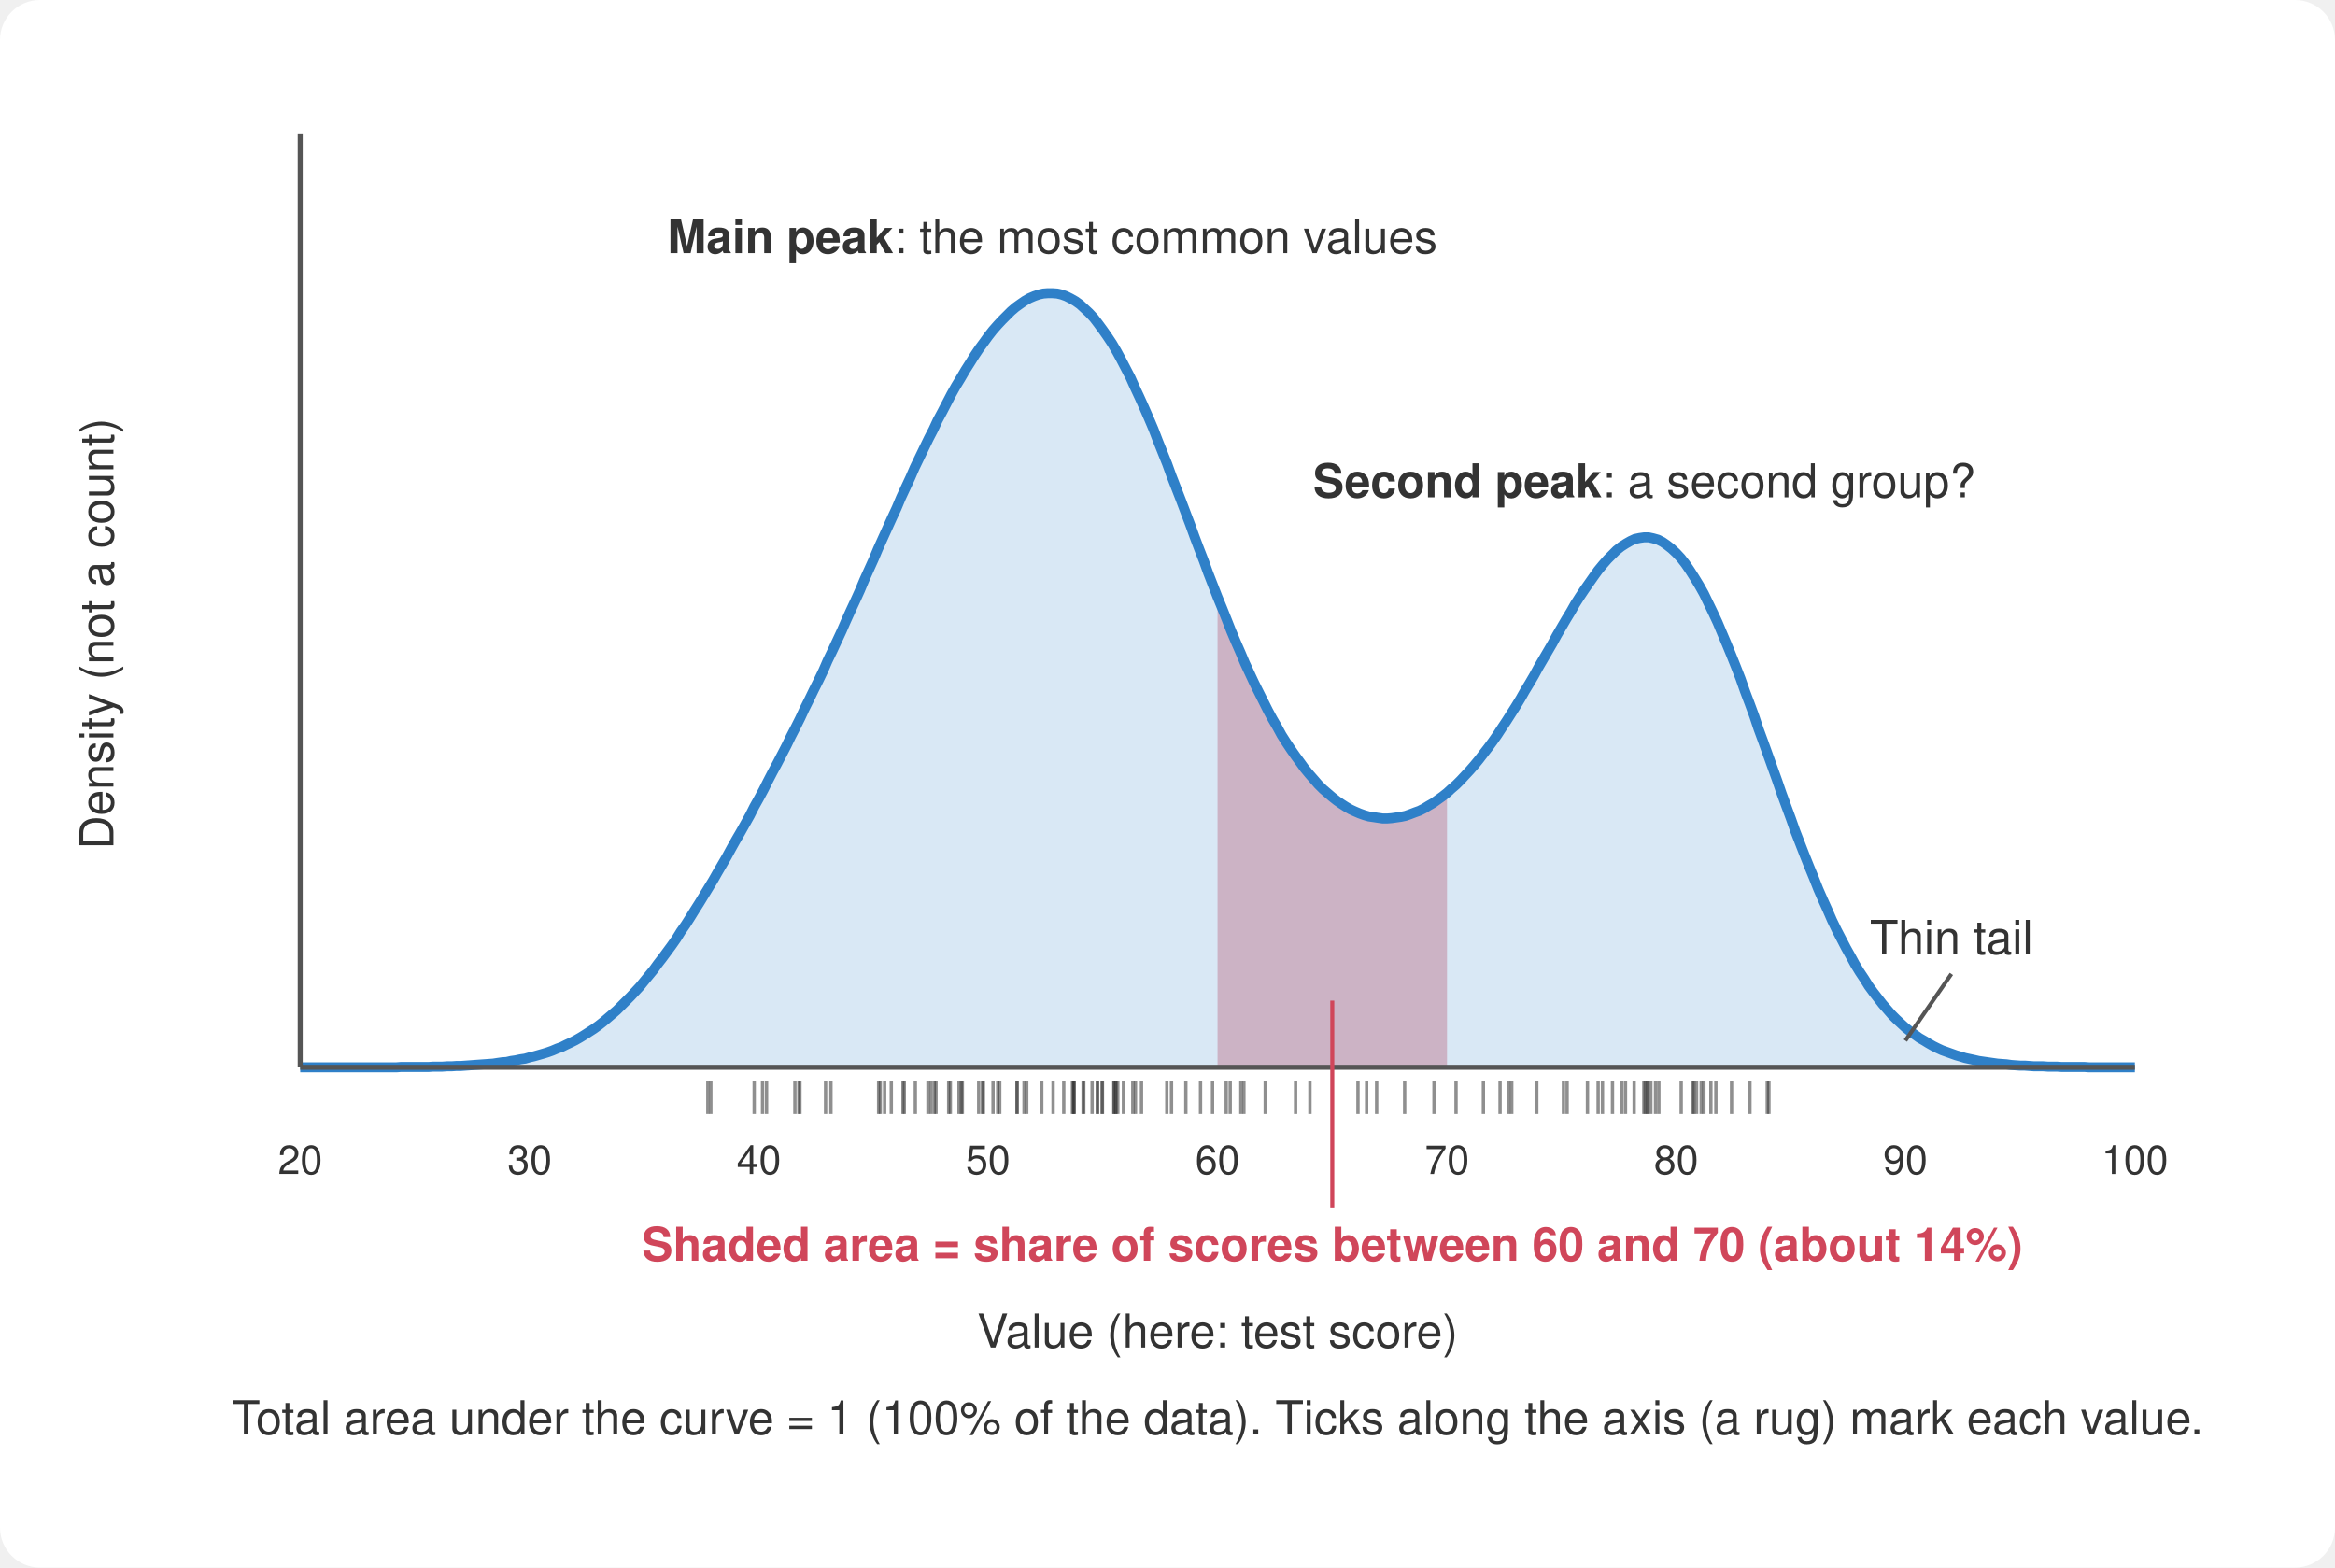
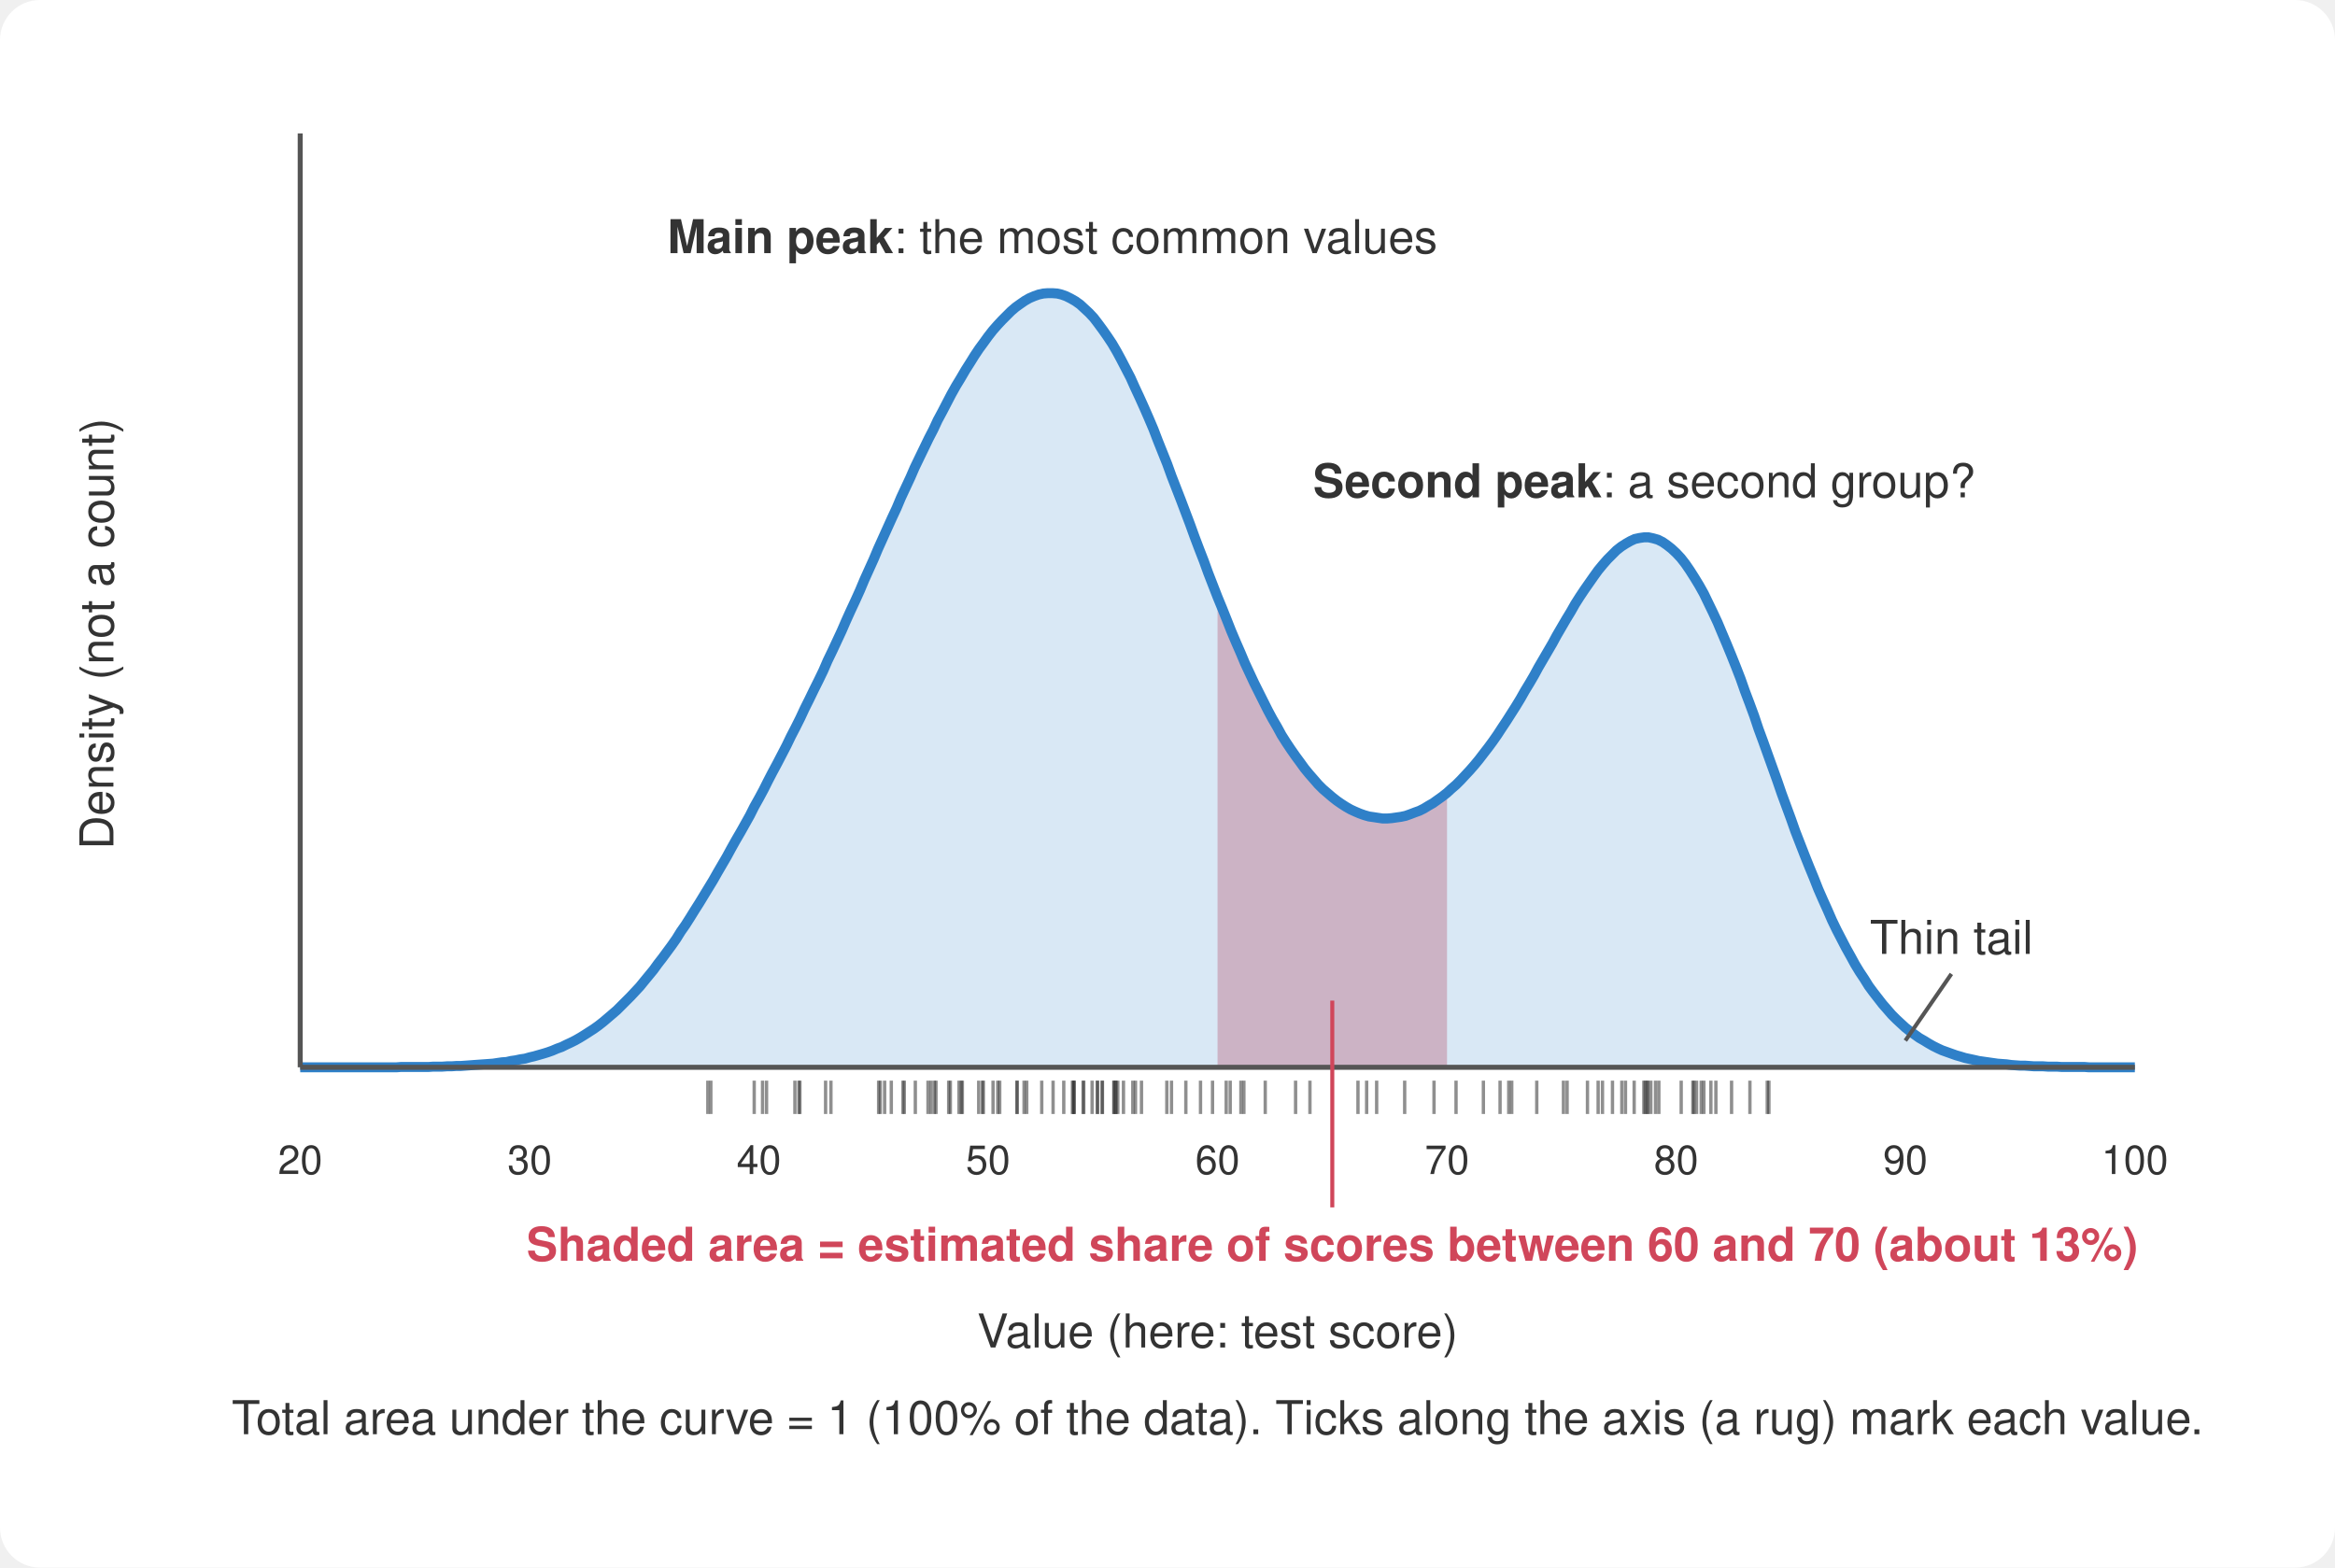
<svg xmlns="http://www.w3.org/2000/svg" viewBox="0 0 700 470" width="700" height="470" role="img" aria-labelledby="title desc" font-family="Helvetica, Arial, sans-serif" font-size="14">
  <rect width="700" height="470" rx="12" fill="#ffffff" />
  <path d="M365.0,320.0 L365.0,179.0 L366.4,182.4 L367.8,185.9 L369.1,189.2 L370.5,192.5 L371.9,195.7 L373.2,198.8 L374.6,201.8 L376.0,204.8 L377.4,207.6 L378.8,210.4 L380.1,213.0 L381.5,215.6 L382.9,218.0 L384.2,220.4 L385.6,222.6 L387.0,224.7 L388.4,226.7 L389.8,228.6 L391.1,230.4 L392.5,232.1 L393.9,233.7 L395.2,235.2 L396.6,236.6 L398.0,237.8 L399.4,239.0 L400.8,240.1 L402.1,241.0 L403.5,241.9 L404.9,242.7 L406.2,243.3 L407.6,243.9 L409.0,244.4 L410.4,244.8 L411.8,245.0 L413.1,245.2 L414.5,245.4 L415.9,245.4 L417.2,245.3 L418.6,245.1 L420.0,244.9 L421.4,244.6 L422.8,244.1 L424.1,243.6 L425.5,243.1 L426.9,242.4 L428.2,241.6 L429.6,240.8 L431.0,239.8 L432.4,238.8 L433.8,237.7 L433.8,320.0 Z" fill="#d0465a" fill-opacity="0.35" />
  <path d="M90.0,320.0 L90.0,320.0 L91.4,320.0 L92.7,320.0 L94.1,320.0 L95.5,320.0 L96.9,320.0 L98.2,320.0 L99.6,320.0 L101.0,320.0 L102.4,320.0 L103.8,320.0 L105.1,320.0 L106.5,320.0 L107.9,320.0 L109.2,320.0 L110.6,320.0 L112.0,320.0 L113.4,320.0 L114.8,320.0 L116.1,320.0 L117.5,320.0 L118.9,320.0 L120.2,319.9 L121.6,319.9 L123.0,319.9 L124.4,319.9 L125.8,319.9 L127.1,319.9 L128.5,319.9 L129.9,319.8 L131.2,319.8 L132.6,319.8 L134.0,319.7 L135.4,319.7 L136.8,319.6 L138.1,319.6 L139.5,319.5 L140.9,319.4 L142.2,319.3 L143.6,319.2 L145.0,319.1 L146.4,319.0 L147.8,318.9 L149.1,318.7 L150.5,318.5 L151.9,318.4 L153.2,318.1 L154.6,317.9 L156.0,317.6 L157.4,317.4 L158.8,317.0 L160.1,316.7 L161.5,316.3 L162.9,315.9 L164.2,315.5 L165.6,315.0 L167.0,314.4 L168.4,313.9 L169.8,313.2 L171.1,312.6 L172.5,311.9 L173.9,311.1 L175.2,310.3 L176.6,309.4 L178.0,308.5 L179.4,307.5 L180.8,306.4 L182.1,305.3 L183.5,304.1 L184.9,302.9 L186.2,301.6 L187.6,300.2 L189.0,298.8 L190.4,297.3 L191.8,295.8 L193.1,294.2 L194.5,292.5 L195.9,290.8 L197.2,289.0 L198.6,287.2 L200.0,285.3 L201.4,283.4 L202.8,281.4 L204.1,279.3 L205.5,277.3 L206.9,275.1 L208.2,273.0 L209.6,270.8 L211.0,268.5 L212.4,266.2 L213.8,263.9 L215.1,261.6 L216.5,259.2 L217.9,256.8 L219.2,254.4 L220.6,251.9 L222.0,249.5 L223.4,247.0 L224.8,244.5 L226.1,241.9 L227.5,239.4 L228.9,236.8 L230.2,234.2 L231.6,231.5 L233.0,228.9 L234.4,226.2 L235.8,223.5 L237.1,220.8 L238.5,218.1 L239.9,215.3 L241.2,212.5 L242.6,209.7 L244.0,206.8 L245.4,204.0 L246.8,201.1 L248.1,198.1 L249.5,195.2 L250.9,192.2 L252.3,189.2 L253.6,186.2 L255.0,183.1 L256.4,180.1 L257.8,177.0 L259.1,173.9 L260.5,170.8 L261.9,167.7 L263.2,164.6 L264.6,161.5 L266.0,158.4 L267.4,155.3 L268.8,152.3 L270.1,149.2 L271.5,146.2 L272.9,143.2 L274.2,140.2 L275.6,137.3 L277.0,134.4 L278.4,131.5 L279.8,128.8 L281.1,126.0 L282.5,123.4 L283.9,120.7 L285.2,118.2 L286.6,115.7 L288.0,113.4 L289.4,111.0 L290.8,108.8 L292.1,106.7 L293.5,104.6 L294.9,102.7 L296.2,100.9 L297.6,99.1 L299.0,97.5 L300.4,96.0 L301.8,94.6 L303.1,93.3 L304.5,92.1 L305.9,91.1 L307.2,90.2 L308.6,89.4 L310.0,88.8 L311.4,88.3 L312.8,88.0 L314.1,87.9 L315.5,87.9 L316.9,88.0 L318.2,88.3 L319.6,88.8 L321.0,89.5 L322.4,90.3 L323.8,91.3 L325.1,92.5 L326.5,93.8 L327.9,95.3 L329.2,97.0 L330.6,98.9 L332.0,100.9 L333.4,103.0 L334.8,105.4 L336.1,107.8 L337.5,110.5 L338.9,113.2 L340.2,116.1 L341.6,119.1 L343.0,122.2 L344.4,125.4 L345.8,128.7 L347.1,132.1 L348.5,135.6 L349.9,139.1 L351.2,142.7 L352.6,146.3 L354.0,149.9 L355.4,153.6 L356.8,157.3 L358.1,160.9 L359.5,164.6 L360.9,168.2 L362.2,171.8 L363.6,175.4 L365.0,179.0 L366.4,182.4 L367.8,185.9 L369.1,189.2 L370.5,192.5 L371.9,195.7 L373.2,198.8 L374.6,201.8 L376.0,204.8 L377.4,207.6 L378.8,210.4 L380.1,213.0 L381.5,215.6 L382.9,218.0 L384.2,220.4 L385.6,222.6 L387.0,224.7 L388.4,226.7 L389.8,228.6 L391.1,230.4 L392.5,232.1 L393.9,233.7 L395.2,235.2 L396.6,236.6 L398.0,237.8 L399.4,239.0 L400.8,240.1 L402.1,241.0 L403.5,241.9 L404.9,242.7 L406.2,243.3 L407.6,243.9 L409.0,244.4 L410.4,244.8 L411.8,245.0 L413.1,245.2 L414.5,245.4 L415.9,245.4 L417.2,245.3 L418.6,245.1 L420.0,244.9 L421.4,244.6 L422.8,244.1 L424.1,243.6 L425.5,243.1 L426.9,242.4 L428.2,241.6 L429.6,240.8 L431.0,239.8 L432.4,238.8 L433.8,237.7 L435.1,236.5 L436.5,235.3 L437.9,233.9 L439.2,232.5 L440.6,231.0 L442.0,229.4 L443.4,227.7 L444.7,226.0 L446.1,224.2 L447.5,222.3 L448.9,220.3 L450.2,218.3 L451.6,216.2 L453.0,214.0 L454.4,211.8 L455.8,209.5 L457.1,207.2 L458.5,204.9 L459.9,202.5 L461.2,200.1 L462.6,197.7 L464.0,195.3 L465.4,192.9 L466.7,190.5 L468.1,188.1 L469.5,185.7 L470.9,183.4 L472.2,181.1 L473.6,178.9 L475.0,176.8 L476.4,174.8 L477.8,172.8 L479.1,171.0 L480.5,169.3 L481.9,167.7 L483.3,166.3 L484.6,165.0 L486.0,163.9 L487.4,163.0 L488.8,162.2 L490.1,161.6 L491.5,161.3 L492.9,161.1 L494.2,161.1 L495.6,161.4 L497.0,161.8 L498.4,162.5 L499.7,163.4 L501.1,164.5 L502.5,165.8 L503.9,167.3 L505.3,169.1 L506.6,171.0 L508.0,173.2 L509.4,175.5 L510.8,178.0 L512.1,180.7 L513.5,183.6 L514.9,186.6 L516.2,189.7 L517.6,193.0 L519.0,196.4 L520.4,199.9 L521.8,203.5 L523.1,207.2 L524.5,210.9 L525.9,214.7 L527.2,218.6 L528.6,222.4 L530.0,226.3 L531.4,230.2 L532.8,234.1 L534.1,237.9 L535.5,241.7 L536.9,245.5 L538.2,249.2 L539.6,252.8 L541.0,256.4 L542.4,259.9 L543.8,263.3 L545.1,266.6 L546.5,269.8 L547.9,272.9 L549.2,275.9 L550.6,278.8 L552.0,281.5 L553.4,284.2 L554.8,286.7 L556.1,289.1 L557.5,291.4 L558.9,293.5 L560.2,295.6 L561.6,297.5 L563.0,299.3 L564.4,301.1 L565.8,302.7 L567.1,304.2 L568.5,305.6 L569.9,306.9 L571.2,308.1 L572.6,309.2 L574.0,310.2 L575.4,311.2 L576.8,312.0 L578.1,312.8 L579.5,313.6 L580.9,314.3 L582.2,314.9 L583.6,315.4 L585.0,315.9 L586.4,316.4 L587.8,316.8 L589.1,317.2 L590.5,317.5 L591.9,317.8 L593.2,318.1 L594.6,318.3 L596.0,318.5 L597.4,318.7 L598.8,318.9 L600.1,319.0 L601.5,319.1 L602.9,319.3 L604.2,319.4 L605.6,319.5 L607.0,319.5 L608.4,319.6 L609.8,319.7 L611.1,319.7 L612.5,319.7 L613.9,319.8 L615.2,319.8 L616.6,319.8 L618.0,319.9 L619.4,319.9 L620.8,319.9 L622.1,319.9 L623.5,319.9 L624.9,319.9 L626.2,320.0 L627.6,320.0 L629.0,320.0 L630.4,320.0 L631.8,320.0 L633.1,320.0 L634.5,320.0 L635.9,320.0 L637.2,320.0 L638.6,320.0 L640.0,320.0 L640.0,320.0 Z" fill="#2f80c8" fill-opacity="0.18" />
  <path d="M90.0,320.0 L91.4,320.0 L92.7,320.0 L94.1,320.0 L95.5,320.0 L96.9,320.0 L98.2,320.0 L99.6,320.0 L101.0,320.0 L102.4,320.0 L103.8,320.0 L105.1,320.0 L106.5,320.0 L107.9,320.0 L109.2,320.0 L110.6,320.0 L112.0,320.0 L113.4,320.0 L114.8,320.0 L116.1,320.0 L117.5,320.0 L118.9,320.0 L120.2,319.9 L121.6,319.9 L123.0,319.9 L124.4,319.9 L125.8,319.9 L127.1,319.9 L128.5,319.9 L129.9,319.8 L131.2,319.8 L132.6,319.8 L134.0,319.7 L135.4,319.7 L136.8,319.6 L138.1,319.6 L139.5,319.5 L140.9,319.4 L142.2,319.3 L143.6,319.2 L145.0,319.1 L146.4,319.0 L147.8,318.9 L149.1,318.7 L150.5,318.5 L151.9,318.4 L153.2,318.1 L154.6,317.9 L156.0,317.6 L157.4,317.4 L158.8,317.0 L160.1,316.7 L161.5,316.3 L162.9,315.9 L164.2,315.5 L165.6,315.0 L167.0,314.4 L168.4,313.9 L169.8,313.2 L171.1,312.6 L172.5,311.9 L173.9,311.1 L175.2,310.3 L176.6,309.4 L178.0,308.5 L179.4,307.5 L180.8,306.4 L182.1,305.3 L183.5,304.1 L184.9,302.9 L186.2,301.6 L187.6,300.2 L189.0,298.8 L190.4,297.3 L191.8,295.8 L193.1,294.2 L194.5,292.5 L195.9,290.8 L197.2,289.0 L198.6,287.2 L200.0,285.3 L201.4,283.4 L202.8,281.4 L204.1,279.3 L205.5,277.3 L206.9,275.1 L208.2,273.0 L209.6,270.8 L211.0,268.5 L212.4,266.2 L213.8,263.9 L215.1,261.6 L216.5,259.2 L217.9,256.8 L219.2,254.4 L220.6,251.9 L222.0,249.5 L223.4,247.0 L224.8,244.5 L226.1,241.9 L227.5,239.4 L228.9,236.8 L230.2,234.2 L231.6,231.5 L233.0,228.9 L234.4,226.2 L235.8,223.5 L237.1,220.8 L238.5,218.1 L239.9,215.3 L241.2,212.5 L242.6,209.7 L244.0,206.8 L245.4,204.0 L246.8,201.1 L248.1,198.1 L249.5,195.2 L250.9,192.2 L252.3,189.2 L253.6,186.2 L255.0,183.1 L256.4,180.1 L257.8,177.0 L259.1,173.9 L260.5,170.8 L261.9,167.7 L263.2,164.6 L264.6,161.5 L266.0,158.4 L267.4,155.3 L268.8,152.3 L270.1,149.2 L271.5,146.2 L272.9,143.2 L274.2,140.2 L275.6,137.3 L277.0,134.4 L278.4,131.5 L279.8,128.8 L281.1,126.0 L282.5,123.4 L283.9,120.7 L285.2,118.2 L286.6,115.7 L288.0,113.4 L289.4,111.0 L290.8,108.8 L292.1,106.7 L293.5,104.6 L294.9,102.7 L296.2,100.9 L297.6,99.1 L299.0,97.5 L300.4,96.0 L301.8,94.6 L303.1,93.3 L304.5,92.1 L305.9,91.1 L307.2,90.2 L308.6,89.4 L310.0,88.8 L311.4,88.3 L312.8,88.0 L314.1,87.9 L315.5,87.9 L316.9,88.0 L318.2,88.3 L319.6,88.8 L321.0,89.5 L322.4,90.3 L323.8,91.3 L325.1,92.5 L326.5,93.8 L327.9,95.3 L329.2,97.0 L330.6,98.9 L332.0,100.9 L333.4,103.0 L334.8,105.4 L336.1,107.8 L337.5,110.5 L338.9,113.2 L340.2,116.1 L341.6,119.1 L343.0,122.2 L344.4,125.4 L345.8,128.7 L347.1,132.1 L348.5,135.6 L349.9,139.1 L351.2,142.7 L352.6,146.3 L354.0,149.9 L355.4,153.6 L356.8,157.3 L358.1,160.9 L359.5,164.6 L360.9,168.2 L362.2,171.8 L363.6,175.4 L365.0,179.0 L366.4,182.4 L367.8,185.9 L369.1,189.2 L370.5,192.5 L371.9,195.7 L373.2,198.8 L374.6,201.8 L376.0,204.8 L377.4,207.6 L378.8,210.4 L380.1,213.0 L381.5,215.6 L382.9,218.0 L384.2,220.4 L385.6,222.6 L387.0,224.7 L388.4,226.7 L389.8,228.6 L391.1,230.4 L392.5,232.1 L393.9,233.7 L395.2,235.2 L396.6,236.6 L398.0,237.8 L399.4,239.0 L400.8,240.1 L402.1,241.0 L403.5,241.9 L404.9,242.7 L406.2,243.3 L407.6,243.9 L409.0,244.4 L410.4,244.8 L411.8,245.0 L413.1,245.2 L414.5,245.4 L415.9,245.4 L417.2,245.3 L418.6,245.1 L420.0,244.9 L421.4,244.6 L422.8,244.1 L424.1,243.6 L425.5,243.1 L426.9,242.4 L428.2,241.6 L429.6,240.8 L431.0,239.8 L432.4,238.8 L433.8,237.7 L435.1,236.5 L436.5,235.3 L437.9,233.9 L439.2,232.5 L440.6,231.0 L442.0,229.4 L443.4,227.7 L444.7,226.0 L446.1,224.2 L447.5,222.3 L448.9,220.3 L450.2,218.3 L451.6,216.2 L453.0,214.0 L454.4,211.8 L455.8,209.5 L457.1,207.2 L458.5,204.9 L459.9,202.5 L461.2,200.1 L462.6,197.7 L464.0,195.3 L465.4,192.9 L466.7,190.5 L468.1,188.1 L469.5,185.7 L470.9,183.4 L472.2,181.1 L473.6,178.9 L475.0,176.8 L476.4,174.8 L477.8,172.8 L479.1,171.0 L480.5,169.3 L481.9,167.7 L483.3,166.3 L484.6,165.0 L486.0,163.9 L487.4,163.0 L488.8,162.2 L490.1,161.6 L491.5,161.3 L492.9,161.1 L494.2,161.1 L495.6,161.4 L497.0,161.8 L498.4,162.5 L499.7,163.4 L501.1,164.5 L502.5,165.8 L503.9,167.3 L505.3,169.1 L506.6,171.0 L508.0,173.2 L509.4,175.5 L510.8,178.0 L512.1,180.7 L513.5,183.6 L514.9,186.6 L516.2,189.7 L517.6,193.0 L519.0,196.4 L520.4,199.9 L521.8,203.5 L523.1,207.2 L524.5,210.9 L525.9,214.7 L527.2,218.6 L528.6,222.4 L530.0,226.3 L531.4,230.2 L532.8,234.1 L534.1,237.9 L535.5,241.7 L536.9,245.5 L538.2,249.2 L539.6,252.8 L541.0,256.4 L542.4,259.9 L543.8,263.3 L545.1,266.6 L546.5,269.8 L547.9,272.9 L549.2,275.9 L550.6,278.8 L552.0,281.5 L553.4,284.2 L554.8,286.7 L556.1,289.1 L557.5,291.4 L558.9,293.5 L560.2,295.6 L561.6,297.5 L563.0,299.3 L564.4,301.1 L565.8,302.7 L567.1,304.2 L568.5,305.6 L569.9,306.9 L571.2,308.1 L572.6,309.2 L574.0,310.2 L575.4,311.2 L576.8,312.0 L578.1,312.8 L579.5,313.6 L580.9,314.3 L582.2,314.9 L583.6,315.4 L585.0,315.9 L586.4,316.4 L587.8,316.8 L589.1,317.2 L590.5,317.5 L591.9,317.8 L593.2,318.1 L594.6,318.3 L596.0,318.5 L597.4,318.7 L598.8,318.9 L600.1,319.0 L601.5,319.1 L602.9,319.3 L604.2,319.4 L605.6,319.5 L607.0,319.5 L608.4,319.6 L609.8,319.7 L611.1,319.7 L612.5,319.7 L613.9,319.8 L615.2,319.8 L616.6,319.8 L618.0,319.9 L619.4,319.9 L620.8,319.9 L622.1,319.9 L623.5,319.9 L624.9,319.9 L626.2,320.0 L627.6,320.0 L629.0,320.0 L630.4,320.0 L631.8,320.0 L633.1,320.0 L634.5,320.0 L635.9,320.0 L637.2,320.0 L638.6,320.0 L640.0,320.0" fill="none" stroke="#2f80c8" stroke-width="3" />
  <g stroke="#555" stroke-width="1.5">
    <line x1="90" y1="40" x2="90" y2="320" />
    <line x1="90" y1="320" x2="640" y2="320" />
  </g>
  <line x1="297.7" y1="324" x2="297.7" y2="334" stroke="#333" stroke-opacity="0.55" stroke-width="1" />
  <line x1="334.6" y1="324" x2="334.6" y2="334" stroke="#333" stroke-opacity="0.55" stroke-width="1" />
  <line x1="299.1" y1="324" x2="299.1" y2="334" stroke="#333" stroke-opacity="0.55" stroke-width="1" />
  <line x1="294.8" y1="324" x2="294.8" y2="334" stroke="#333" stroke-opacity="0.55" stroke-width="1" />
  <line x1="265.2" y1="324" x2="265.2" y2="334" stroke="#333" stroke-opacity="0.55" stroke-width="1" />
  <line x1="299.7" y1="324" x2="299.7" y2="334" stroke="#333" stroke-opacity="0.55" stroke-width="1" />
  <line x1="363.5" y1="324" x2="363.5" y2="334" stroke="#333" stroke-opacity="0.55" stroke-width="1" />
  <line x1="330.4" y1="324" x2="330.4" y2="334" stroke="#333" stroke-opacity="0.55" stroke-width="1" />
  <line x1="359.9" y1="324" x2="359.9" y2="334" stroke="#333" stroke-opacity="0.55" stroke-width="1" />
  <line x1="322.0" y1="324" x2="322.0" y2="334" stroke="#333" stroke-opacity="0.55" stroke-width="1" />
  <line x1="329.0" y1="324" x2="329.0" y2="334" stroke="#333" stroke-opacity="0.55" stroke-width="1" />
  <line x1="318.9" y1="324" x2="318.9" y2="334" stroke="#333" stroke-opacity="0.55" stroke-width="1" />
  <line x1="229.8" y1="324" x2="229.8" y2="334" stroke="#333" stroke-opacity="0.55" stroke-width="1" />
  <line x1="351.2" y1="324" x2="351.2" y2="334" stroke="#333" stroke-opacity="0.55" stroke-width="1" />
  <line x1="334.4" y1="324" x2="334.4" y2="334" stroke="#333" stroke-opacity="0.55" stroke-width="1" />
  <line x1="334.0" y1="324" x2="334.0" y2="334" stroke="#333" stroke-opacity="0.55" stroke-width="1" />
  <line x1="228.6" y1="324" x2="228.6" y2="334" stroke="#333" stroke-opacity="0.55" stroke-width="1" />
  <line x1="226.1" y1="324" x2="226.1" y2="334" stroke="#333" stroke-opacity="0.55" stroke-width="1" />
  <line x1="267.2" y1="324" x2="267.2" y2="334" stroke="#333" stroke-opacity="0.55" stroke-width="1" />
  <line x1="287.5" y1="324" x2="287.5" y2="334" stroke="#333" stroke-opacity="0.55" stroke-width="1" />
  <line x1="324.7" y1="324" x2="324.7" y2="334" stroke="#333" stroke-opacity="0.55" stroke-width="1" />
  <line x1="307.8" y1="324" x2="307.8" y2="334" stroke="#333" stroke-opacity="0.55" stroke-width="1" />
  <line x1="335.1" y1="324" x2="335.1" y2="334" stroke="#333" stroke-opacity="0.55" stroke-width="1" />
  <line x1="279.1" y1="324" x2="279.1" y2="334" stroke="#333" stroke-opacity="0.55" stroke-width="1" />
  <line x1="324.9" y1="324" x2="324.9" y2="334" stroke="#333" stroke-opacity="0.55" stroke-width="1" />
  <line x1="329.0" y1="324" x2="329.0" y2="334" stroke="#333" stroke-opacity="0.55" stroke-width="1" />
  <line x1="278.2" y1="324" x2="278.2" y2="334" stroke="#333" stroke-opacity="0.55" stroke-width="1" />
  <line x1="392.7" y1="324" x2="392.7" y2="334" stroke="#333" stroke-opacity="0.55" stroke-width="1" />
  <line x1="336.8" y1="324" x2="336.8" y2="334" stroke="#333" stroke-opacity="0.55" stroke-width="1" />
  <line x1="367.6" y1="324" x2="367.6" y2="334" stroke="#333" stroke-opacity="0.55" stroke-width="1" />
  <line x1="280.1" y1="324" x2="280.1" y2="334" stroke="#333" stroke-opacity="0.55" stroke-width="1" />
  <line x1="274.4" y1="324" x2="274.4" y2="334" stroke="#333" stroke-opacity="0.55" stroke-width="1" />
  <line x1="293.4" y1="324" x2="293.4" y2="334" stroke="#333" stroke-opacity="0.55" stroke-width="1" />
  <line x1="304.9" y1="324" x2="304.9" y2="334" stroke="#333" stroke-opacity="0.55" stroke-width="1" />
  <line x1="340.4" y1="324" x2="340.4" y2="334" stroke="#333" stroke-opacity="0.55" stroke-width="1" />
  <line x1="322.0" y1="324" x2="322.0" y2="334" stroke="#333" stroke-opacity="0.55" stroke-width="1" />
  <line x1="288.5" y1="324" x2="288.5" y2="334" stroke="#333" stroke-opacity="0.55" stroke-width="1" />
  <line x1="263.9" y1="324" x2="263.9" y2="334" stroke="#333" stroke-opacity="0.55" stroke-width="1" />
  <line x1="284.9" y1="324" x2="284.9" y2="334" stroke="#333" stroke-opacity="0.55" stroke-width="1" />
  <line x1="368.8" y1="324" x2="368.8" y2="334" stroke="#333" stroke-opacity="0.55" stroke-width="1" />
  <line x1="271.1" y1="324" x2="271.1" y2="334" stroke="#333" stroke-opacity="0.55" stroke-width="1" />
  <line x1="321.8" y1="324" x2="321.8" y2="334" stroke="#333" stroke-opacity="0.55" stroke-width="1" />
  <line x1="330.5" y1="324" x2="330.5" y2="334" stroke="#333" stroke-opacity="0.55" stroke-width="1" />
  <line x1="238.3" y1="324" x2="238.3" y2="334" stroke="#333" stroke-opacity="0.55" stroke-width="1" />
  <line x1="312.3" y1="324" x2="312.3" y2="334" stroke="#333" stroke-opacity="0.55" stroke-width="1" />
  <line x1="372.9" y1="324" x2="372.9" y2="334" stroke="#333" stroke-opacity="0.55" stroke-width="1" />
  <line x1="213.1" y1="324" x2="213.1" y2="334" stroke="#333" stroke-opacity="0.55" stroke-width="1" />
  <line x1="294.5" y1="324" x2="294.5" y2="334" stroke="#333" stroke-opacity="0.55" stroke-width="1" />
  <line x1="304.9" y1="324" x2="304.9" y2="334" stroke="#333" stroke-opacity="0.55" stroke-width="1" />
  <line x1="270.7" y1="324" x2="270.7" y2="334" stroke="#333" stroke-opacity="0.55" stroke-width="1" />
  <line x1="333.9" y1="324" x2="333.9" y2="334" stroke="#333" stroke-opacity="0.55" stroke-width="1" />
  <line x1="307.0" y1="324" x2="307.0" y2="334" stroke="#333" stroke-opacity="0.55" stroke-width="1" />
  <line x1="239.5" y1="324" x2="239.5" y2="334" stroke="#333" stroke-opacity="0.55" stroke-width="1" />
  <line x1="349.8" y1="324" x2="349.8" y2="334" stroke="#333" stroke-opacity="0.55" stroke-width="1" />
  <line x1="342.2" y1="324" x2="342.2" y2="334" stroke="#333" stroke-opacity="0.55" stroke-width="1" />
  <line x1="355.5" y1="324" x2="355.5" y2="334" stroke="#333" stroke-opacity="0.55" stroke-width="1" />
  <line x1="379.3" y1="324" x2="379.3" y2="334" stroke="#333" stroke-opacity="0.55" stroke-width="1" />
  <line x1="327.4" y1="324" x2="327.4" y2="334" stroke="#333" stroke-opacity="0.55" stroke-width="1" />
  <line x1="315.7" y1="324" x2="315.7" y2="334" stroke="#333" stroke-opacity="0.55" stroke-width="1" />
  <line x1="247.5" y1="324" x2="247.5" y2="334" stroke="#333" stroke-opacity="0.55" stroke-width="1" />
  <line x1="339.6" y1="324" x2="339.6" y2="334" stroke="#333" stroke-opacity="0.55" stroke-width="1" />
  <line x1="280.6" y1="324" x2="280.6" y2="334" stroke="#333" stroke-opacity="0.55" stroke-width="1" />
  <line x1="288.2" y1="324" x2="288.2" y2="334" stroke="#333" stroke-opacity="0.55" stroke-width="1" />
  <line x1="249.1" y1="324" x2="249.1" y2="334" stroke="#333" stroke-opacity="0.55" stroke-width="1" />
  <line x1="263.4" y1="324" x2="263.4" y2="334" stroke="#333" stroke-opacity="0.55" stroke-width="1" />
  <line x1="284.4" y1="324" x2="284.4" y2="334" stroke="#333" stroke-opacity="0.55" stroke-width="1" />
  <line x1="372.0" y1="324" x2="372.0" y2="334" stroke="#333" stroke-opacity="0.55" stroke-width="1" />
  <line x1="212.2" y1="324" x2="212.2" y2="334" stroke="#333" stroke-opacity="0.55" stroke-width="1" />
  <line x1="239.8" y1="324" x2="239.8" y2="334" stroke="#333" stroke-opacity="0.55" stroke-width="1" />
  <line x1="321.5" y1="324" x2="321.5" y2="334" stroke="#333" stroke-opacity="0.55" stroke-width="1" />
  <line x1="524.6" y1="324" x2="524.6" y2="334" stroke="#333" stroke-opacity="0.55" stroke-width="1" />
  <line x1="494.9" y1="324" x2="494.9" y2="334" stroke="#333" stroke-opacity="0.55" stroke-width="1" />
  <line x1="409.7" y1="324" x2="409.7" y2="334" stroke="#333" stroke-opacity="0.55" stroke-width="1" />
  <line x1="388.4" y1="324" x2="388.4" y2="334" stroke="#333" stroke-opacity="0.55" stroke-width="1" />
  <line x1="487.3" y1="324" x2="487.3" y2="334" stroke="#333" stroke-opacity="0.55" stroke-width="1" />
  <line x1="449.7" y1="324" x2="449.7" y2="334" stroke="#333" stroke-opacity="0.55" stroke-width="1" />
  <line x1="436.5" y1="324" x2="436.5" y2="334" stroke="#333" stroke-opacity="0.55" stroke-width="1" />
  <line x1="508.6" y1="324" x2="508.6" y2="334" stroke="#333" stroke-opacity="0.55" stroke-width="1" />
  <line x1="512.9" y1="324" x2="512.9" y2="334" stroke="#333" stroke-opacity="0.55" stroke-width="1" />
  <line x1="480.4" y1="324" x2="480.4" y2="334" stroke="#333" stroke-opacity="0.55" stroke-width="1" />
  <line x1="483.4" y1="324" x2="483.4" y2="334" stroke="#333" stroke-opacity="0.55" stroke-width="1" />
  <line x1="489.9" y1="324" x2="489.9" y2="334" stroke="#333" stroke-opacity="0.55" stroke-width="1" />
  <line x1="529.8" y1="324" x2="529.8" y2="334" stroke="#333" stroke-opacity="0.55" stroke-width="1" />
  <line x1="496.3" y1="324" x2="496.3" y2="334" stroke="#333" stroke-opacity="0.55" stroke-width="1" />
  <line x1="492.8" y1="324" x2="492.8" y2="334" stroke="#333" stroke-opacity="0.55" stroke-width="1" />
  <line x1="493.8" y1="324" x2="493.8" y2="334" stroke="#333" stroke-opacity="0.55" stroke-width="1" />
  <line x1="421.1" y1="324" x2="421.1" y2="334" stroke="#333" stroke-opacity="0.55" stroke-width="1" />
  <line x1="519.1" y1="324" x2="519.1" y2="334" stroke="#333" stroke-opacity="0.55" stroke-width="1" />
  <line x1="507.8" y1="324" x2="507.8" y2="334" stroke="#333" stroke-opacity="0.55" stroke-width="1" />
  <line x1="493.2" y1="324" x2="493.2" y2="334" stroke="#333" stroke-opacity="0.55" stroke-width="1" />
  <line x1="407.1" y1="324" x2="407.1" y2="334" stroke="#333" stroke-opacity="0.55" stroke-width="1" />
  <line x1="453.2" y1="324" x2="453.2" y2="334" stroke="#333" stroke-opacity="0.55" stroke-width="1" />
  <line x1="504.0" y1="324" x2="504.0" y2="334" stroke="#333" stroke-opacity="0.55" stroke-width="1" />
  <line x1="412.7" y1="324" x2="412.7" y2="334" stroke="#333" stroke-opacity="0.55" stroke-width="1" />
  <line x1="468.7" y1="324" x2="468.7" y2="334" stroke="#333" stroke-opacity="0.55" stroke-width="1" />
  <line x1="510.0" y1="324" x2="510.0" y2="334" stroke="#333" stroke-opacity="0.55" stroke-width="1" />
  <line x1="429.9" y1="324" x2="429.9" y2="334" stroke="#333" stroke-opacity="0.55" stroke-width="1" />
  <line x1="530.3" y1="324" x2="530.3" y2="334" stroke="#333" stroke-opacity="0.55" stroke-width="1" />
  <line x1="494.0" y1="324" x2="494.0" y2="334" stroke="#333" stroke-opacity="0.55" stroke-width="1" />
  <line x1="469.8" y1="324" x2="469.8" y2="334" stroke="#333" stroke-opacity="0.55" stroke-width="1" />
  <line x1="486.2" y1="324" x2="486.2" y2="334" stroke="#333" stroke-opacity="0.55" stroke-width="1" />
  <line x1="497.3" y1="324" x2="497.3" y2="334" stroke="#333" stroke-opacity="0.55" stroke-width="1" />
  <line x1="479.1" y1="324" x2="479.1" y2="334" stroke="#333" stroke-opacity="0.55" stroke-width="1" />
  <line x1="514.4" y1="324" x2="514.4" y2="334" stroke="#333" stroke-opacity="0.55" stroke-width="1" />
  <line x1="452.3" y1="324" x2="452.3" y2="334" stroke="#333" stroke-opacity="0.55" stroke-width="1" />
  <line x1="460.7" y1="324" x2="460.7" y2="334" stroke="#333" stroke-opacity="0.55" stroke-width="1" />
  <line x1="510.8" y1="324" x2="510.8" y2="334" stroke="#333" stroke-opacity="0.55" stroke-width="1" />
  <line x1="475.9" y1="324" x2="475.9" y2="334" stroke="#333" stroke-opacity="0.55" stroke-width="1" />
  <line x1="444.7" y1="324" x2="444.7" y2="334" stroke="#333" stroke-opacity="0.55" stroke-width="1" />
  <line x1="507.5" y1="324" x2="507.5" y2="334" stroke="#333" stroke-opacity="0.55" stroke-width="1" />
  <g fill="#333" font-size="12" text-anchor="middle">
    <text x="90.0" y="352">20</text>
    <text x="158.8" y="352">30</text>
    <text x="227.5" y="352">40</text>
    <text x="296.2" y="352">50</text>
    <text x="365.0" y="352">60</text>
    <text x="433.8" y="352">70</text>
    <text x="502.5" y="352">80</text>
    <text x="571.2" y="352">90</text>
    <text x="640.0" y="352">100</text>
  </g>
  <text x="365.0" y="404" text-anchor="middle" fill="#333">Value (here: test score)</text>
  <text x="34" y="190.0" text-anchor="middle" fill="#333" transform="rotate(-90 34 190.0)">Density (not a count)</text>
  <text x="315.5" y="75.9" text-anchor="middle" fill="#333">
    <tspan font-weight="bold">Main peak</tspan>: the most common values</text>
  <text x="492.9" y="149.1" text-anchor="middle" fill="#333">
    <tspan font-weight="bold">Second peak</tspan>: a second group?</text>
  <text x="585.0" y="286" text-anchor="middle" fill="#333">Thin tail</text>
  <line x1="585.0" y1="292" x2="571.2" y2="312" stroke="#555" stroke-width="1.2" />
  <line x1="399.4" y1="300" x2="399.4" y2="362" stroke="#d0465a" stroke-width="1.2" />
-   <text x="399.4" y="378" text-anchor="middle" fill="#d0465a" font-weight="bold">Shaded area = share of scores between 60 and 70 (about 14%)</text>
+   <text x="399.4" y="378" text-anchor="middle" fill="#d0465a" font-weight="bold">Shaded area = estimated share of scores between 60 and 70 (about 13%)</text>
  <text x="365.0" y="430" text-anchor="middle" fill="#333">Total area under the curve = 1 (100% of the data). Ticks along the axis (a rug) mark each value.</text>
</svg>
